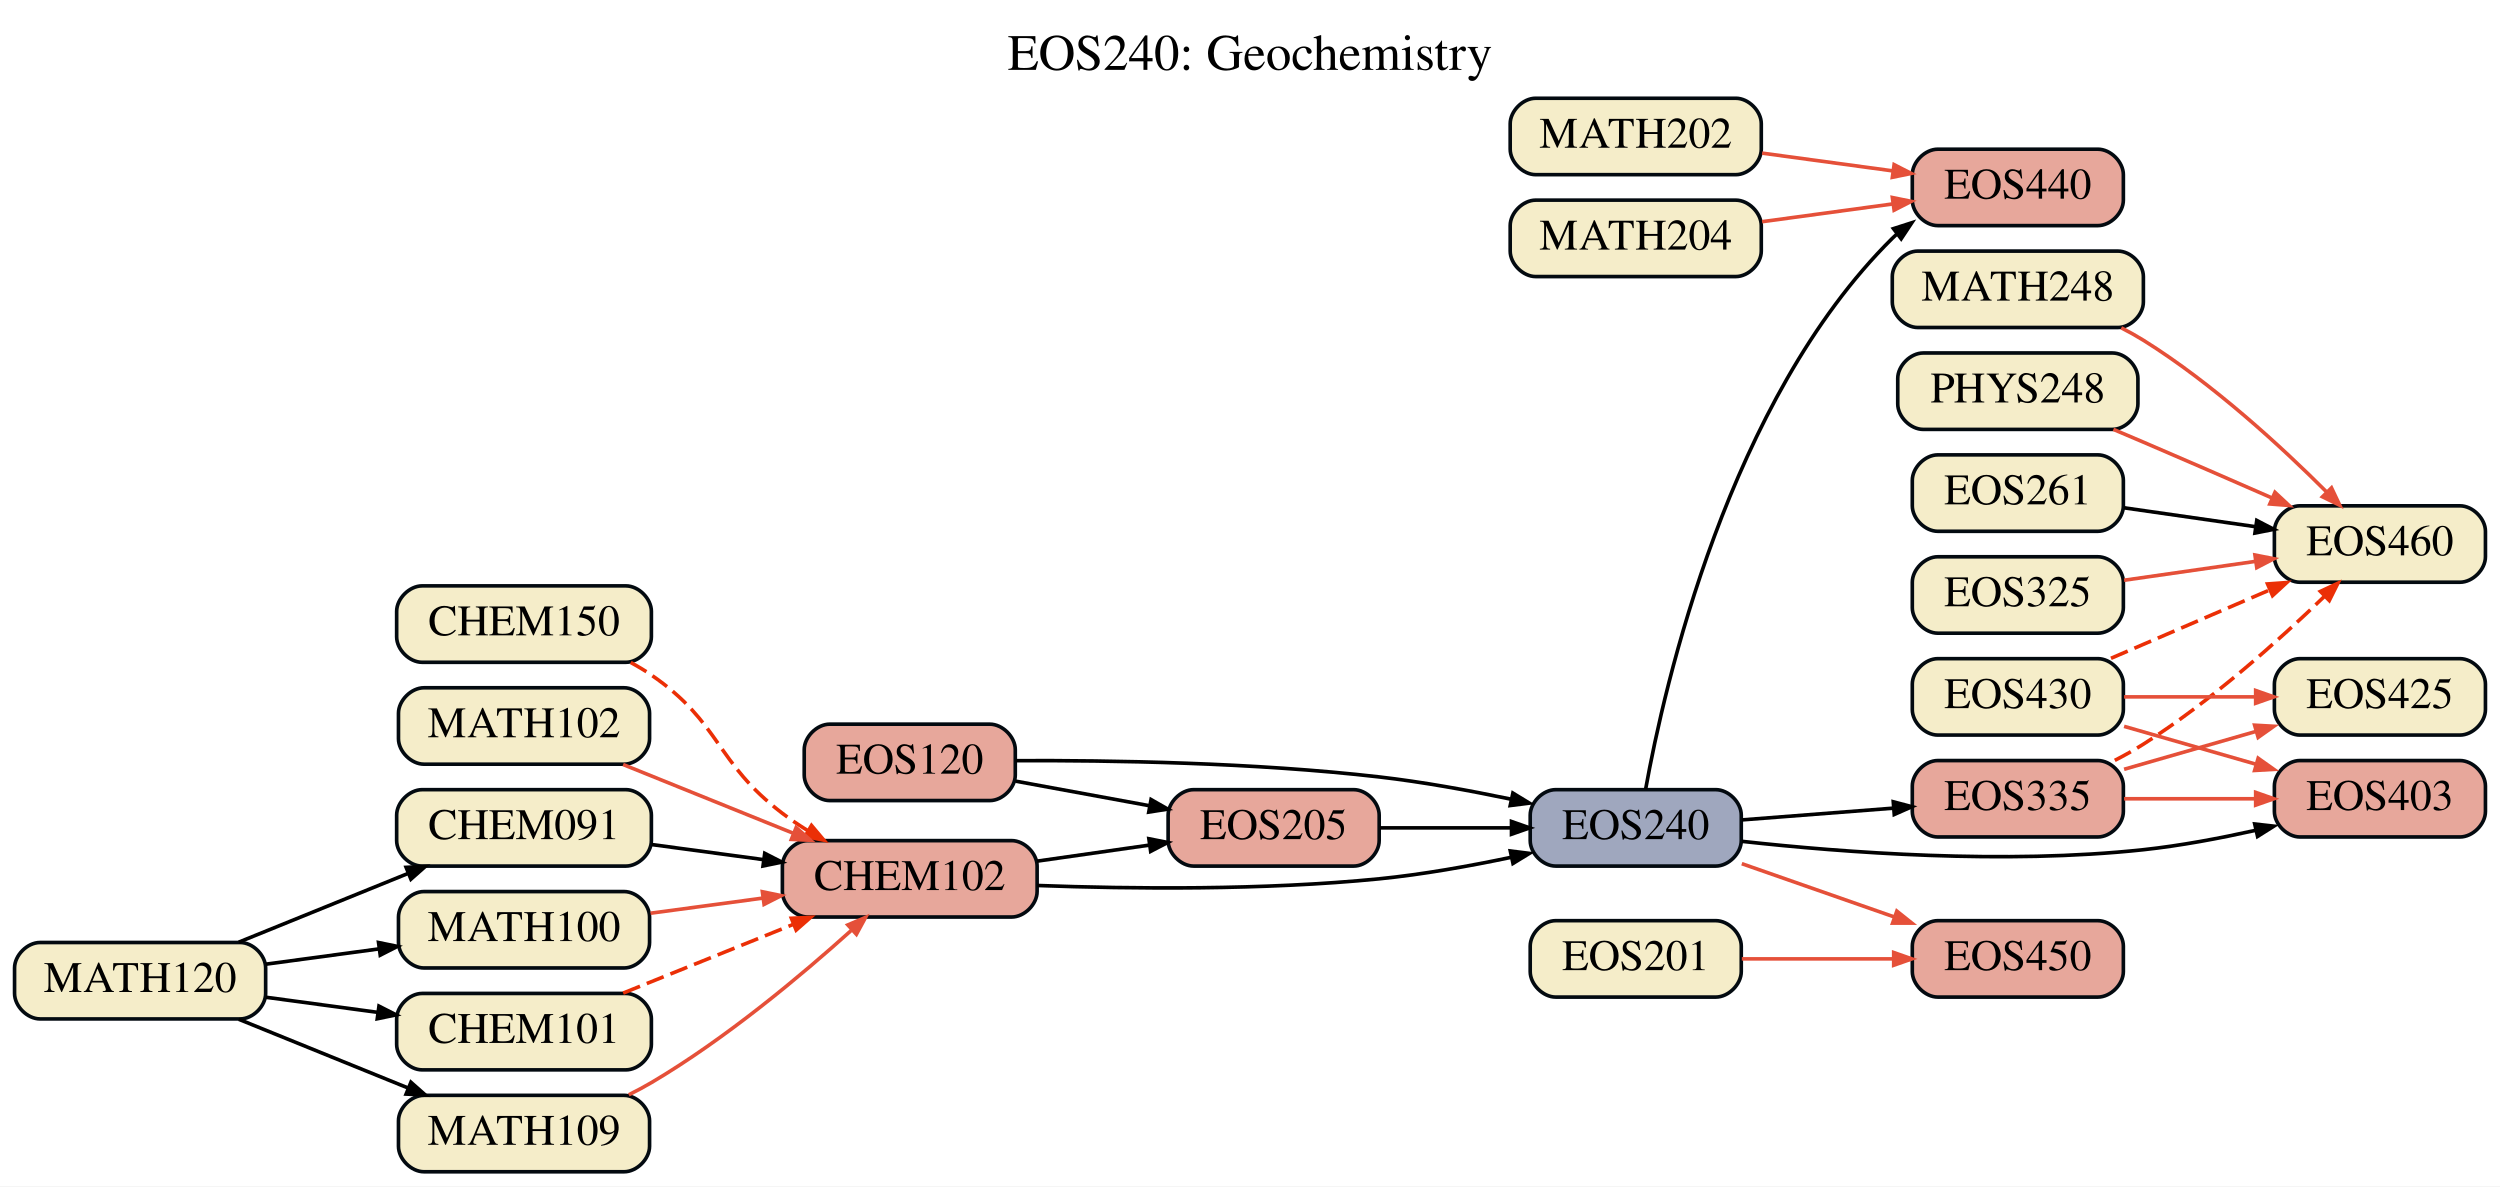
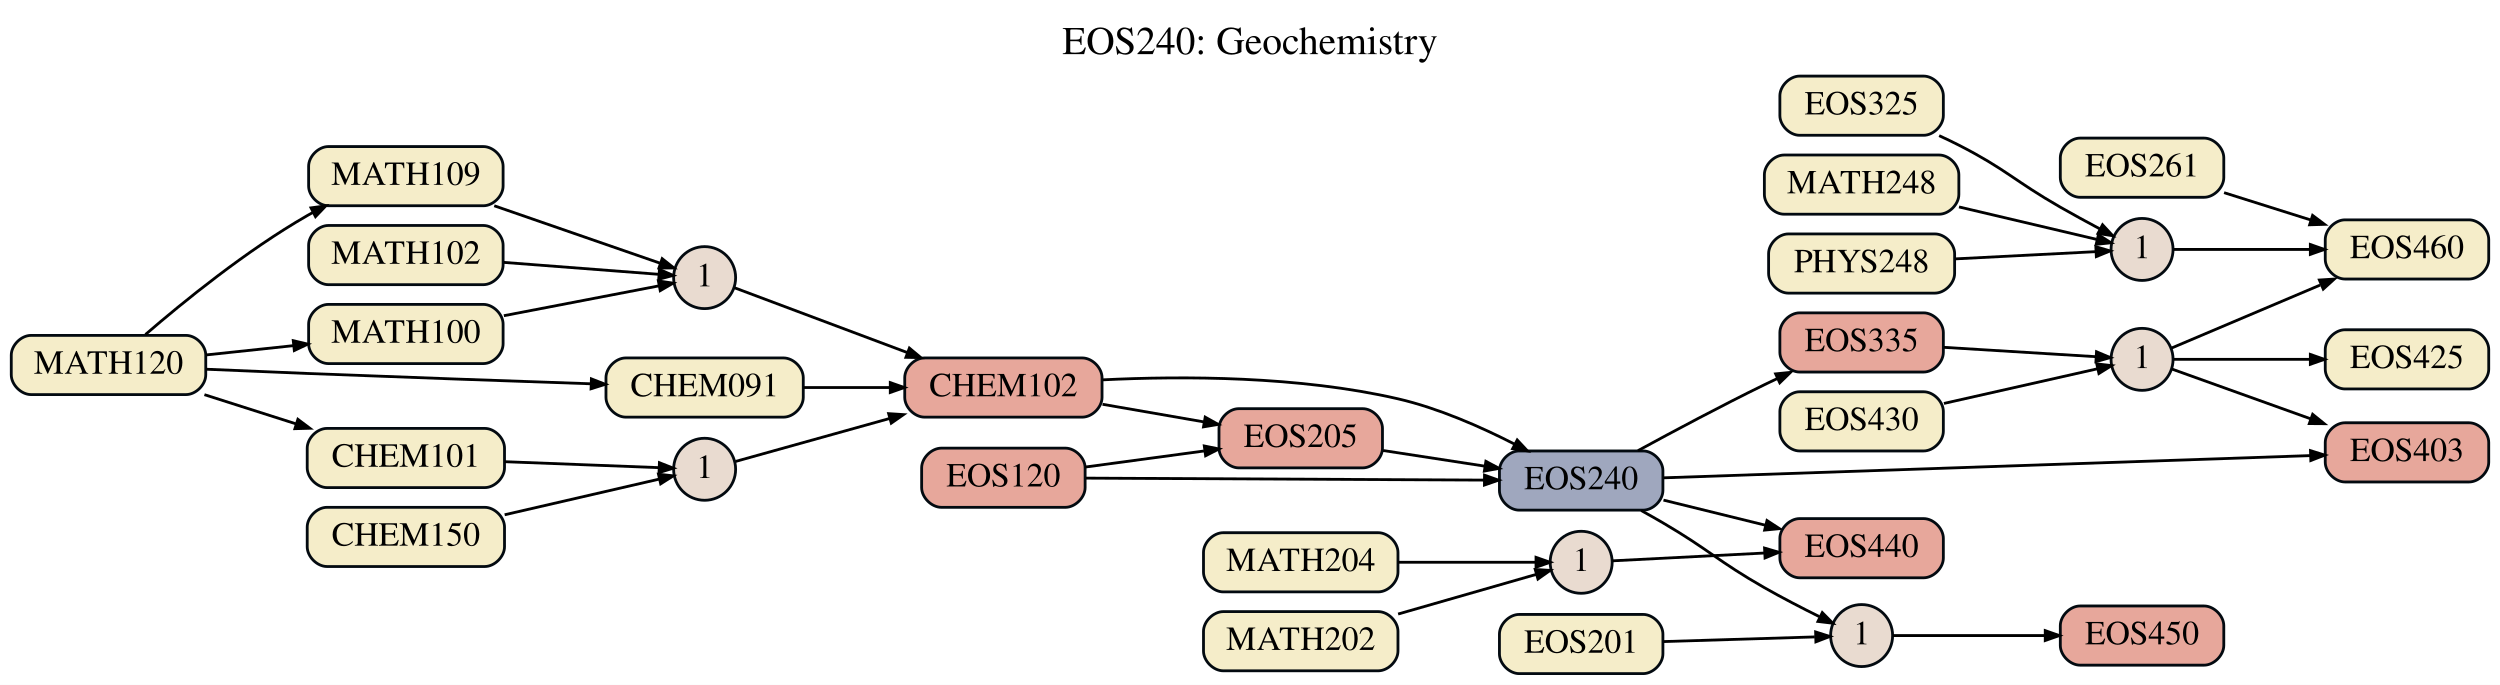
- <svg xmlns="http://www.w3.org/2000/svg" width="687pt" height="326pt" viewBox="0.00 0.00 687.00 326.00">
-   <g id="graph0" class="graph" transform="scale(1 1) rotate(0) translate(4 322)">
-     <polygon fill="white" stroke="transparent" points="-4,4 -4,-322 683,-322 683,4 -4,4" />
-     <text text-anchor="middle" x="339.5" y="-302.8" font-family="Times,serif" font-size="14.00">EOS240: Geochemistry</text>
+ <svg xmlns="http://www.w3.org/2000/svg" width="887pt" height="243pt" viewBox="0.00 0.00 887.00 243.00">
+   <g id="graph0" class="graph" transform="scale(1 1) rotate(0) translate(4 239)">
+     <polygon fill="white" stroke="transparent" points="-4,4 -4,-239 883,-239 883,4 -4,4" />
+     <text text-anchor="middle" x="439.5" y="-219.8" font-family="Times,serif" font-size="14.00">EOS240: Geochemistry</text>
    <g id="node1" class="node">
-       <path fill="#f5edc9" stroke="#030a10" d="M168,-161C168,-161 112,-161 112,-161 108.5,-161 105,-157.5 105,-154 105,-154 105,-147 105,-147 105,-143.5 108.5,-140 112,-140 112,-140 168,-140 168,-140 171.5,-140 175,-143.5 175,-147 175,-147 175,-154 175,-154 175,-157.5 171.5,-161 168,-161" />
-       <text text-anchor="middle" x="140" y="-147.4" font-family="Times,serif" font-size="12.00">CHEM150</text>
+       <path fill="#f5edc9" stroke="#030a10" d="M168,-59C168,-59 112,-59 112,-59 108.5,-59 105,-55.5 105,-52 105,-52 105,-45 105,-45 105,-41.5 108.5,-38 112,-38 112,-38 168,-38 168,-38 171.5,-38 175,-41.5 175,-45 175,-45 175,-52 175,-52 175,-55.5 171.5,-59 168,-59" />
+       <text text-anchor="middle" x="140" y="-45.4" font-family="Times,serif" font-size="12.00">CHEM150</text>
+     </g>
+     <g id="node29" class="node">
+       <ellipse fill="#e9dbd0" stroke="#030a10" cx="246" cy="-72.5" rx="11" ry="11" />
+       <text text-anchor="middle" x="246" y="-69.4" font-family="Times,serif" font-size="12.00">1</text>
+     </g>
+     <g id="edge24" class="edge">
+       <path fill="none" stroke="black" d="M175.05,-56.36C193.63,-60.64 215.68,-65.73 229.99,-69.04" />
+       <polygon fill="black" stroke="black" points="229.62,-70.75 234.89,-70.17 230.41,-67.34 229.62,-70.75" />
+     </g>
+     <g id="node2" class="node">
+       <path fill="#e7a79b" stroke="#030a10" d="M678.5,-55C678.5,-55 634.5,-55 634.5,-55 631,-55 627.5,-51.5 627.5,-48 627.5,-48 627.5,-41 627.5,-41 627.5,-37.5 631,-34 634.5,-34 634.5,-34 678.5,-34 678.5,-34 682,-34 685.5,-37.5 685.5,-41 685.5,-41 685.5,-48 685.5,-48 685.5,-51.5 682,-55 678.5,-55" />
+       <text text-anchor="middle" x="656.5" y="-41.4" font-family="Times,serif" font-size="12.00">EOS440</text>
+     </g>
+     <g id="node3" class="node">
+       <path fill="#f5edc9" stroke="#030a10" d="M872,-161C872,-161 828,-161 828,-161 824.5,-161 821,-157.5 821,-154 821,-154 821,-147 821,-147 821,-143.5 824.5,-140 828,-140 828,-140 872,-140 872,-140 875.5,-140 879,-143.5 879,-147 879,-147 879,-154 879,-154 879,-157.5 875.5,-161 872,-161" />
+       <text text-anchor="middle" x="850" y="-147.4" font-family="Times,serif" font-size="12.00">EOS460</text>
+     </g>
+     <g id="node4" class="node">
+       <path fill="#e7a79b" stroke="#030a10" d="M374,-80C374,-80 330,-80 330,-80 326.5,-80 323,-76.5 323,-73 323,-73 323,-66 323,-66 323,-62.5 326.5,-59 330,-59 330,-59 374,-59 374,-59 377.5,-59 381,-62.5 381,-66 381,-66 381,-73 381,-73 381,-76.5 377.5,-80 374,-80" />
+       <text text-anchor="middle" x="352" y="-66.4" font-family="Times,serif" font-size="12.00">EOS120</text>
+     </g>
+     <g id="node5" class="node">
+       <path fill="#e7a79b" stroke="#030a10" d="M479.5,-94C479.5,-94 435.5,-94 435.5,-94 432,-94 428.5,-90.5 428.5,-87 428.5,-87 428.5,-80 428.5,-80 428.5,-76.5 432,-73 435.5,-73 435.5,-73 479.5,-73 479.5,-73 483,-73 486.5,-76.5 486.5,-80 486.5,-80 486.5,-87 486.5,-87 486.5,-90.5 483,-94 479.5,-94" />
+       <text text-anchor="middle" x="457.5" y="-80.4" font-family="Times,serif" font-size="12.00">EOS205</text>
+     </g>
+     <g id="edge13" class="edge">
+       <path fill="none" stroke="black" d="M381.01,-73.29C394.01,-75.05 409.56,-77.15 423.17,-78.99" />
+       <polygon fill="black" stroke="black" points="423.28,-80.77 428.47,-79.71 423.75,-77.3 423.28,-80.77" />
+     </g>
+     <g id="node16" class="node">
+       <path fill="#9fa7be" stroke="#030a10" d="M579,-79C579,-79 535,-79 535,-79 531.5,-79 528,-75.5 528,-72 528,-72 528,-65 528,-65 528,-61.5 531.5,-58 535,-58 535,-58 579,-58 579,-58 582.5,-58 586,-61.5 586,-65 586,-65 586,-72 586,-72 586,-75.5 582.5,-79 579,-79" />
+       <text text-anchor="middle" x="557" y="-65.4" font-family="Times,serif" font-size="12.00">EOS240</text>
+     </g>
+     <g id="edge34" class="edge">
+       <path fill="none" stroke="black" d="M381.23,-69.36C418.24,-69.18 483.09,-68.86 522.53,-68.66" />
+       <polygon fill="black" stroke="black" points="522.7,-70.41 527.69,-68.64 522.68,-66.91 522.7,-70.41" />
+     </g>
+     <g id="edge35" class="edge">
+       <path fill="none" stroke="black" d="M486.7,-79.16C498.02,-77.42 511.15,-75.4 522.91,-73.59" />
+       <polygon fill="black" stroke="black" points="523.19,-75.32 527.86,-72.83 522.65,-71.86 523.19,-75.32" />
+     </g>
+     <g id="node6" class="node">
+       <path fill="#e7a79b" stroke="#030a10" d="M678.5,-128C678.5,-128 634.5,-128 634.5,-128 631,-128 627.5,-124.5 627.5,-121 627.5,-121 627.5,-114 627.5,-114 627.5,-110.5 631,-107 634.5,-107 634.5,-107 678.5,-107 678.5,-107 682,-107 685.5,-110.5 685.5,-114 685.5,-114 685.5,-121 685.5,-121 685.5,-124.5 682,-128 678.5,-128" />
+       <text text-anchor="middle" x="656.5" y="-114.4" font-family="Times,serif" font-size="12.00">EOS335</text>
+     </g>
+     <g id="node25" class="node">
+       <ellipse fill="#e9dbd0" stroke="#030a10" cx="756" cy="-111.5" rx="11" ry="11" />
+       <text text-anchor="middle" x="756" y="-108.4" font-family="Times,serif" font-size="12.00">1</text>
+     </g>
+     <g id="edge11" class="edge">
+       <path fill="none" stroke="black" d="M685.7,-115.76C703.18,-114.69 724.97,-113.35 739.4,-112.46" />
+       <polygon fill="black" stroke="black" points="739.84,-114.19 744.73,-112.13 739.63,-110.69 739.84,-114.19" />
+     </g>
+     <g id="node7" class="node">
+       <path fill="#f5edc9" stroke="#030a10" d="M167.5,-159C167.5,-159 112.5,-159 112.5,-159 109,-159 105.5,-155.5 105.5,-152 105.5,-152 105.5,-145 105.5,-145 105.5,-141.5 109,-138 112.5,-138 112.5,-138 167.5,-138 167.5,-138 171,-138 174.5,-141.5 174.5,-145 174.5,-145 174.5,-152 174.5,-152 174.5,-155.5 171,-159 167.5,-159" />
+       <text text-anchor="middle" x="140" y="-145.4" font-family="Times,serif" font-size="12.00">MATH102</text>
+     </g>
+     <g id="node28" class="node">
+       <ellipse fill="#e9dbd0" stroke="#030a10" cx="246" cy="-140.5" rx="11" ry="11" />
+       <text text-anchor="middle" x="246" y="-137.4" font-family="Times,serif" font-size="12.00">1</text>
+     </g>
+     <g id="edge19" class="edge">
+       <path fill="none" stroke="black" d="M174.77,-145.9C193.2,-144.48 215.13,-142.8 229.52,-141.69" />
+       <polygon fill="black" stroke="black" points="229.98,-143.41 234.83,-141.28 229.71,-139.92 229.98,-143.41" />
+     </g>
+     <g id="node8" class="node">
+       <path fill="#f5edc9" stroke="#030a10" d="M168,-87C168,-87 112,-87 112,-87 108.5,-87 105,-83.5 105,-80 105,-80 105,-73 105,-73 105,-69.5 108.5,-66 112,-66 112,-66 168,-66 168,-66 171.5,-66 175,-69.5 175,-73 175,-73 175,-80 175,-80 175,-83.5 171.5,-87 168,-87" />
+       <text text-anchor="middle" x="140" y="-73.4" font-family="Times,serif" font-size="12.00">CHEM101</text>
+     </g>
+     <g id="edge23" class="edge">
+       <path fill="none" stroke="black" d="M175.05,-75.19C193.46,-74.48 215.29,-73.64 229.61,-73.09" />
+       <polygon fill="black" stroke="black" points="229.96,-74.83 234.89,-72.89 229.82,-71.33 229.96,-74.83" />
    </g>
    <g id="node9" class="node">
-       <path fill="#e7a79b" stroke="#030a10" d="M274,-91C274,-91 218,-91 218,-91 214.5,-91 211,-87.5 211,-84 211,-84 211,-77 211,-77 211,-73.5 214.5,-70 218,-70 218,-70 274,-70 274,-70 277.5,-70 281,-73.5 281,-77 281,-77 281,-84 281,-84 281,-87.5 277.5,-91 274,-91" />
-       <text text-anchor="middle" x="246" y="-77.4" font-family="Times,serif" font-size="12.00">CHEM102</text>
-     </g>
-     <g id="edge19" class="edge">
-       <path fill="none" stroke="#eb2f06" stroke-dasharray="5,2" d="M169.32,-139.95C171.3,-138.88 173.21,-137.73 175,-136.5 194.18,-123.33 192.47,-112.57 211,-98.5 213.19,-96.83 215.56,-95.24 218,-93.73" />
-       <polygon fill="#eb2f06" stroke="#eb2f06" points="219,-95.17 222.41,-91.12 217.22,-92.16 219,-95.17" />
-     </g>
-     <g id="node2" class="node">
-       <path fill="#e7a79b" stroke="#030a10" d="M572.5,-281C572.5,-281 528.5,-281 528.5,-281 525,-281 521.5,-277.5 521.5,-274 521.5,-274 521.5,-267 521.5,-267 521.5,-263.5 525,-260 528.5,-260 528.5,-260 572.5,-260 572.5,-260 576,-260 579.5,-263.5 579.5,-267 579.5,-267 579.5,-274 579.5,-274 579.5,-277.5 576,-281 572.5,-281" />
-       <text text-anchor="middle" x="550.5" y="-267.4" font-family="Times,serif" font-size="12.00">EOS440</text>
-     </g>
-     <g id="node3" class="node">
-       <path fill="#f5edc9" stroke="#030a10" d="M672,-183C672,-183 628,-183 628,-183 624.5,-183 621,-179.5 621,-176 621,-176 621,-169 621,-169 621,-165.5 624.5,-162 628,-162 628,-162 672,-162 672,-162 675.5,-162 679,-165.5 679,-169 679,-169 679,-176 679,-176 679,-179.5 675.5,-183 672,-183" />
-       <text text-anchor="middle" x="650" y="-169.4" font-family="Times,serif" font-size="12.00">EOS460</text>
-     </g>
-     <g id="node4" class="node">
-       <path fill="#e7a79b" stroke="#030a10" d="M268,-123C268,-123 224,-123 224,-123 220.5,-123 217,-119.5 217,-116 217,-116 217,-109 217,-109 217,-105.5 220.5,-102 224,-102 224,-102 268,-102 268,-102 271.5,-102 275,-105.5 275,-109 275,-109 275,-116 275,-116 275,-119.5 271.5,-123 268,-123" />
-       <text text-anchor="middle" x="246" y="-109.4" font-family="Times,serif" font-size="12.00">EOS120</text>
-     </g>
-     <g id="node5" class="node">
-       <path fill="#e7a79b" stroke="#030a10" d="M368,-105C368,-105 324,-105 324,-105 320.5,-105 317,-101.5 317,-98 317,-98 317,-91 317,-91 317,-87.5 320.5,-84 324,-84 324,-84 368,-84 368,-84 371.5,-84 375,-87.5 375,-91 375,-91 375,-98 375,-98 375,-101.5 371.5,-105 368,-105" />
-       <text text-anchor="middle" x="346" y="-91.4" font-family="Times,serif" font-size="12.00">EOS205</text>
+       <path fill="#e7a79b" stroke="#030a10" d="M380,-112C380,-112 324,-112 324,-112 320.5,-112 317,-108.5 317,-105 317,-105 317,-98 317,-98 317,-94.5 320.5,-91 324,-91 324,-91 380,-91 380,-91 383.5,-91 387,-94.5 387,-98 387,-98 387,-105 387,-105 387,-108.5 383.5,-112 380,-112" />
+       <text text-anchor="middle" x="352" y="-98.4" font-family="Times,serif" font-size="12.00">CHEM102</text>
+     </g>
+     <g id="edge14" class="edge">
+       <path fill="none" stroke="black" d="M387.18,-95.56C398.72,-93.55 411.58,-91.31 423.06,-89.32" />
+       <polygon fill="black" stroke="black" points="423.6,-91 428.23,-88.42 423,-87.55 423.6,-91" />
+     </g>
+     <g id="edge36" class="edge">
+       <path fill="none" stroke="black" d="M387.18,-104.23C415.61,-105.63 456.95,-105.6 492,-97.5 506.37,-94.18 521.45,-87.52 533.36,-81.42" />
+       <polygon fill="black" stroke="black" points="534.31,-82.9 537.92,-79.03 532.68,-79.8 534.31,-82.9" />
+     </g>
+     <g id="node10" class="node">
+       <path fill="#e7a79b" stroke="#030a10" d="M778,-24C778,-24 734,-24 734,-24 730.5,-24 727,-20.5 727,-17 727,-17 727,-10 727,-10 727,-6.5 730.5,-3 734,-3 734,-3 778,-3 778,-3 781.5,-3 785,-6.5 785,-10 785,-10 785,-17 785,-17 785,-20.5 781.5,-24 778,-24" />
+       <text text-anchor="middle" x="756" y="-10.4" font-family="Times,serif" font-size="12.00">EOS450</text>
+     </g>
+     <g id="node11" class="node">
+       <path fill="#f5edc9" stroke="#030a10" d="M167.5,-187C167.5,-187 112.5,-187 112.5,-187 109,-187 105.5,-183.5 105.5,-180 105.5,-180 105.5,-173 105.5,-173 105.5,-169.5 109,-166 112.5,-166 112.5,-166 167.5,-166 167.5,-166 171,-166 174.5,-169.5 174.5,-173 174.5,-173 174.5,-180 174.5,-180 174.5,-183.5 171,-187 167.5,-187" />
+       <text text-anchor="middle" x="140" y="-173.4" font-family="Times,serif" font-size="12.00">MATH109</text>
+     </g>
+     <g id="edge20" class="edge">
+       <path fill="none" stroke="black" d="M171.36,-165.99C190.75,-159.28 215.03,-150.87 230.28,-145.59" />
+       <polygon fill="black" stroke="black" points="230.94,-147.22 235.09,-143.93 229.79,-143.91 230.94,-147.22" />
+     </g>
+     <g id="node12" class="node">
+       <path fill="#e7a79b" stroke="#030a10" d="M872,-89C872,-89 828,-89 828,-89 824.5,-89 821,-85.5 821,-82 821,-82 821,-75 821,-75 821,-71.5 824.5,-68 828,-68 828,-68 872,-68 872,-68 875.5,-68 879,-71.5 879,-75 879,-75 879,-82 879,-82 879,-85.5 875.5,-89 872,-89" />
+       <text text-anchor="middle" x="850" y="-75.4" font-family="Times,serif" font-size="12.00">EOS403</text>
+     </g>
+     <g id="node13" class="node">
+       <path fill="#f5edc9" stroke="#030a10" d="M872,-122C872,-122 828,-122 828,-122 824.5,-122 821,-118.5 821,-115 821,-115 821,-108 821,-108 821,-104.5 824.5,-101 828,-101 828,-101 872,-101 872,-101 875.5,-101 879,-104.5 879,-108 879,-108 879,-115 879,-115 879,-118.5 875.5,-122 872,-122" />
+       <text text-anchor="middle" x="850" y="-108.4" font-family="Times,serif" font-size="12.00">EOS425</text>
+     </g>
+     <g id="node14" class="node">
+       <path fill="#f5edc9" stroke="#030a10" d="M274,-112C274,-112 218,-112 218,-112 214.5,-112 211,-108.5 211,-105 211,-105 211,-98 211,-98 211,-94.5 214.5,-91 218,-91 218,-91 274,-91 274,-91 277.5,-91 281,-94.5 281,-98 281,-98 281,-105 281,-105 281,-108.5 277.5,-112 274,-112" />
+       <text text-anchor="middle" x="246" y="-98.4" font-family="Times,serif" font-size="12.00">CHEM091</text>
+     </g>
+     <g id="edge21" class="edge">
+       <path fill="none" stroke="black" d="M281.05,-101.5C290.84,-101.5 301.59,-101.5 311.67,-101.5" />
+       <polygon fill="black" stroke="black" points="311.87,-103.25 316.87,-101.5 311.87,-99.75 311.87,-103.25" />
+     </g>
+     <g id="node15" class="node">
+       <path fill="#f5edc9" stroke="#030a10" d="M167.5,-131C167.5,-131 112.5,-131 112.5,-131 109,-131 105.5,-127.5 105.5,-124 105.5,-124 105.5,-117 105.5,-117 105.5,-113.5 109,-110 112.5,-110 112.5,-110 167.5,-110 167.5,-110 171,-110 174.5,-113.5 174.5,-117 174.5,-117 174.5,-124 174.5,-124 174.5,-127.5 171,-131 167.5,-131" />
+       <text text-anchor="middle" x="140" y="-117.4" font-family="Times,serif" font-size="12.00">MATH100</text>
+     </g>
+     <g id="edge18" class="edge">
+       <path fill="none" stroke="black" d="M174.77,-126.99C193.36,-130.57 215.52,-134.83 229.9,-137.6" />
+       <polygon fill="black" stroke="black" points="229.59,-139.32 234.83,-138.54 230.25,-135.88 229.59,-139.32" />
+     </g>
+     <g id="edge1" class="edge">
+       <path fill="none" stroke="black" d="M586.2,-61.56C597.52,-58.77 610.65,-55.54 622.41,-52.64" />
+       <polygon fill="black" stroke="black" points="622.93,-54.32 627.36,-51.43 622.09,-50.92 622.93,-54.32" />
+     </g>
+     <g id="edge15" class="edge">
+       <path fill="none" stroke="black" d="M577.15,-79.11C589.78,-85.99 606.74,-95.04 622,-102.5 623.49,-103.23 625.02,-103.96 626.57,-104.69" />
+       <polygon fill="black" stroke="black" points="625.99,-106.35 631.26,-106.88 627.46,-103.18 625.99,-106.35" />
+     </g>
+     <g id="edge29" class="edge">
+       <path fill="none" stroke="black" d="M586.17,-69.47C640.17,-71.32 758.01,-75.37 815.76,-77.36" />
+       <polygon fill="black" stroke="black" points="815.76,-79.11 820.82,-77.53 815.88,-75.61 815.76,-79.11" />
+     </g>
+     <g id="node30" class="node">
+       <ellipse fill="#e9dbd0" stroke="#030a10" cx="656.5" cy="-13.5" rx="11" ry="11" />
+       <text text-anchor="middle" x="656.5" y="-10.4" font-family="Times,serif" font-size="12.00">1</text>
+     </g>
+     <g id="edge27" class="edge">
+       <path fill="none" stroke="black" d="M578.29,-57.87C580.9,-56.43 583.53,-54.95 586,-53.5 602.38,-43.9 605.51,-39.92 622,-30.5 628.28,-26.91 635.41,-23.24 641.47,-20.23" />
+       <polygon fill="black" stroke="black" points="642.55,-21.65 646.27,-17.88 641.01,-18.51 642.55,-21.65" />
+     </g>
+     <g id="node17" class="node">
+       <ellipse fill="#e9dbd0" stroke="#030a10" cx="557" cy="-39.5" rx="11" ry="11" />
+       <text text-anchor="middle" x="557" y="-36.4" font-family="Times,serif" font-size="12.00">1</text>
+     </g>
+     <g id="edge2" class="edge">
+       <path fill="none" stroke="black" d="M568.07,-40.02C580.7,-40.66 603,-41.81 621.91,-42.78" />
+       <polygon fill="black" stroke="black" points="622.06,-44.54 627.15,-43.05 622.24,-41.04 622.06,-44.54" />
+     </g>
+     <g id="node18" class="node">
+       <path fill="#f5edc9" stroke="#030a10" d="M485,-22C485,-22 430,-22 430,-22 426.5,-22 423,-18.5 423,-15 423,-15 423,-8 423,-8 423,-4.5 426.5,-1 430,-1 430,-1 485,-1 485,-1 488.5,-1 492,-4.5 492,-8 492,-8 492,-15 492,-15 492,-18.5 488.5,-22 485,-22" />
+       <text text-anchor="middle" x="457.5" y="-8.4" font-family="Times,serif" font-size="12.00">MATH202</text>
+     </g>
+     <g id="edge3" class="edge">
+       <path fill="none" stroke="black" d="M492.05,-21.14C508.78,-25.94 528.16,-31.51 541.16,-35.24" />
+       <polygon fill="black" stroke="black" points="540.7,-36.93 545.98,-36.62 541.66,-33.56 540.7,-36.93" />
+     </g>
+     <g id="node19" class="node">
+       <path fill="#f5edc9" stroke="#030a10" d="M485,-50C485,-50 430,-50 430,-50 426.5,-50 423,-46.5 423,-43 423,-43 423,-36 423,-36 423,-32.5 426.5,-29 430,-29 430,-29 485,-29 485,-29 488.5,-29 492,-32.5 492,-36 492,-36 492,-43 492,-43 492,-46.5 488.5,-50 485,-50" />
+       <text text-anchor="middle" x="457.5" y="-36.4" font-family="Times,serif" font-size="12.00">MATH204</text>
+     </g>
+     <g id="edge4" class="edge">
+       <path fill="none" stroke="black" d="M492.05,-39.5C508.63,-39.5 527.82,-39.5 540.82,-39.5" />
+       <polygon fill="black" stroke="black" points="540.98,-41.25 545.98,-39.5 540.98,-37.75 540.98,-41.25" />
+     </g>
+     <g id="node20" class="node">
+       <ellipse fill="#e9dbd0" stroke="#030a10" cx="756" cy="-150.5" rx="11" ry="11" />
+       <text text-anchor="middle" x="756" y="-147.4" font-family="Times,serif" font-size="12.00">1</text>
+     </g>
+     <g id="edge5" class="edge">
+       <path fill="none" stroke="black" d="M767.2,-150.5C778.81,-150.5 798.4,-150.5 815.5,-150.5" />
+       <polygon fill="black" stroke="black" points="815.71,-152.25 820.71,-150.5 815.71,-148.75 815.71,-152.25" />
+     </g>
+     <g id="node21" class="node">
+       <path fill="#f5edc9" stroke="#030a10" d="M678.5,-212C678.5,-212 634.5,-212 634.5,-212 631,-212 627.5,-208.5 627.5,-205 627.5,-205 627.5,-198 627.5,-198 627.5,-194.5 631,-191 634.5,-191 634.5,-191 678.5,-191 678.5,-191 682,-191 685.5,-194.5 685.5,-198 685.5,-198 685.5,-205 685.5,-205 685.5,-208.5 682,-212 678.5,-212" />
+       <text text-anchor="middle" x="656.5" y="-198.4" font-family="Times,serif" font-size="12.00">EOS325</text>
+     </g>
+     <g id="edge6" class="edge">
+       <path fill="none" stroke="black" d="M684.01,-190.87C686.39,-189.78 688.75,-188.65 691,-187.5 707.7,-178.97 710.73,-174.82 727,-165.5 731.5,-162.92 736.47,-160.22 740.96,-157.82" />
+       <polygon fill="black" stroke="black" points="741.99,-159.25 745.59,-155.37 740.36,-156.16 741.99,-159.25" />
+     </g>
+     <g id="node22" class="node">
+       <path fill="#f5edc9" stroke="#030a10" d="M684,-184C684,-184 629,-184 629,-184 625.5,-184 622,-180.5 622,-177 622,-177 622,-170 622,-170 622,-166.5 625.5,-163 629,-163 629,-163 684,-163 684,-163 687.5,-163 691,-166.5 691,-170 691,-170 691,-177 691,-177 691,-180.5 687.5,-184 684,-184" />
+       <text text-anchor="middle" x="656.5" y="-170.4" font-family="Times,serif" font-size="12.00">MATH248</text>
+     </g>
+     <g id="edge7" class="edge">
+       <path fill="none" stroke="black" d="M691.05,-165.58C707.63,-161.67 726.82,-157.15 739.82,-154.08" />
+       <polygon fill="black" stroke="black" points="740.52,-155.71 744.98,-152.86 739.72,-152.31 740.52,-155.71" />
+     </g>
+     <g id="node23" class="node">
+       <path fill="#f5edc9" stroke="#030a10" d="M682.5,-156C682.5,-156 630.5,-156 630.5,-156 627,-156 623.5,-152.5 623.5,-149 623.5,-149 623.5,-142 623.5,-142 623.5,-138.5 627,-135 630.5,-135 630.5,-135 682.5,-135 682.5,-135 686,-135 689.5,-138.5 689.5,-142 689.5,-142 689.5,-149 689.5,-149 689.5,-152.5 686,-156 682.5,-156" />
+       <text text-anchor="middle" x="656.5" y="-142.4" font-family="Times,serif" font-size="12.00">PHYS248</text>
+     </g>
+     <g id="edge8" class="edge">
+       <path fill="none" stroke="black" d="M689.7,-147.15C706.39,-148.01 726.03,-149.01 739.38,-149.7" />
+       <polygon fill="black" stroke="black" points="739.6,-151.46 744.68,-149.97 739.78,-147.97 739.6,-151.46" />
+     </g>
+     <g id="node24" class="node">
+       <path fill="#f5edc9" stroke="#030a10" d="M778,-190C778,-190 734,-190 734,-190 730.5,-190 727,-186.5 727,-183 727,-183 727,-176 727,-176 727,-172.5 730.5,-169 734,-169 734,-169 778,-169 778,-169 781.5,-169 785,-172.5 785,-176 785,-176 785,-183 785,-183 785,-186.5 781.5,-190 778,-190" />
+       <text text-anchor="middle" x="756" y="-176.4" font-family="Times,serif" font-size="12.00">EOS261</text>
+     </g>
+     <g id="edge9" class="edge">
+       <path fill="none" stroke="black" d="M785.1,-170.64C794.82,-167.58 805.8,-164.12 815.88,-160.94" />
+       <polygon fill="black" stroke="black" points="816.51,-162.58 820.75,-159.4 815.46,-159.24 816.51,-162.58" />
    </g>
    <g id="edge10" class="edge">
-       <path fill="none" stroke="black" d="M275.08,-107.34C286.56,-105.23 299.93,-102.78 311.89,-100.58" />
-       <polygon fill="black" stroke="black" points="312.31,-102.28 316.91,-99.66 311.68,-98.84 312.31,-102.28" />
-     </g>
-     <g id="node16" class="node">
-       <path fill="#9fa7be" stroke="#030a10" d="M467.5,-105C467.5,-105 423.5,-105 423.5,-105 420,-105 416.5,-101.5 416.5,-98 416.5,-98 416.5,-91 416.5,-91 416.5,-87.5 420,-84 423.5,-84 423.5,-84 467.5,-84 467.5,-84 471,-84 474.5,-87.5 474.5,-91 474.5,-91 474.5,-98 474.5,-98 474.5,-101.5 471,-105 467.5,-105" />
-       <text text-anchor="middle" x="445.5" y="-91.4" font-family="Times,serif" font-size="12.00">EOS240</text>
+       <path fill="none" stroke="black" d="M766.5,-115.53C778.84,-120.76 800.95,-130.13 819.18,-137.86" />
+       <polygon fill="black" stroke="black" points="818.92,-139.65 824.21,-139.99 820.29,-136.43 818.92,-139.65" />
    </g>
    <g id="edge30" class="edge">
-       <path fill="none" stroke="black" d="M275.06,-112.97C301.06,-113.09 340.77,-112.45 375,-108.5 386.88,-107.13 399.74,-104.78 411.14,-102.4" />
-       <polygon fill="black" stroke="black" points="411.74,-104.06 416.27,-101.3 411.01,-100.64 411.74,-104.06" />
+       <path fill="none" stroke="black" d="M766.5,-108.09C778.08,-103.94 798.28,-96.69 815.79,-90.41" />
+       <polygon fill="black" stroke="black" points="816.53,-92 820.65,-88.67 815.35,-88.71 816.53,-92" />
    </g>
    <g id="edge31" class="edge">
-       <path fill="none" stroke="black" d="M375.2,-94.5C386.42,-94.5 399.41,-94.5 411.1,-94.5" />
-       <polygon fill="black" stroke="black" points="411.36,-96.25 416.36,-94.5 411.36,-92.75 411.36,-96.25" />
-     </g>
-     <g id="node6" class="node">
-       <path fill="#e7a79b" stroke="#030a10" d="M572.5,-113C572.5,-113 528.5,-113 528.5,-113 525,-113 521.5,-109.5 521.5,-106 521.5,-106 521.5,-99 521.5,-99 521.5,-95.5 525,-92 528.5,-92 528.5,-92 572.5,-92 572.5,-92 576,-92 579.5,-95.5 579.5,-99 579.5,-99 579.5,-106 579.5,-106 579.5,-109.5 576,-113 572.5,-113" />
-       <text text-anchor="middle" x="550.5" y="-99.4" font-family="Times,serif" font-size="12.00">EOS335</text>
-     </g>
-     <g id="edge8" class="edge">
-       <path fill="none" stroke="#eb2f06" stroke-dasharray="5,2" d="M577.15,-113.05C579.86,-114.44 582.52,-115.93 585,-117.5 603.61,-129.31 622.45,-146.23 634.82,-158.18" />
-       <polygon fill="#eb2f06" stroke="#eb2f06" points="633.64,-159.48 638.45,-161.72 636.09,-156.97 633.64,-159.48" />
-     </g>
-     <g id="node12" class="node">
-       <path fill="#e7a79b" stroke="#030a10" d="M672,-113C672,-113 628,-113 628,-113 624.5,-113 621,-109.5 621,-106 621,-106 621,-99 621,-99 621,-95.5 624.5,-92 628,-92 628,-92 672,-92 672,-92 675.5,-92 679,-95.5 679,-99 679,-99 679,-106 679,-106 679,-109.5 675.5,-113 672,-113" />
-       <text text-anchor="middle" x="650" y="-99.4" font-family="Times,serif" font-size="12.00">EOS403</text>
-     </g>
-     <g id="edge24" class="edge">
-       <path fill="none" stroke="#e55039" d="M579.7,-102.5C590.92,-102.5 603.91,-102.5 615.6,-102.5" />
-       <polygon fill="#e55039" stroke="#e55039" points="615.86,-104.25 620.86,-102.5 615.86,-100.75 615.86,-104.25" />
-     </g>
-     <g id="node13" class="node">
-       <path fill="#f5edc9" stroke="#030a10" d="M672,-141C672,-141 628,-141 628,-141 624.5,-141 621,-137.5 621,-134 621,-134 621,-127 621,-127 621,-123.5 624.5,-120 628,-120 628,-120 672,-120 672,-120 675.5,-120 679,-123.5 679,-127 679,-127 679,-134 679,-134 679,-137.5 675.5,-141 672,-141" />
-       <text text-anchor="middle" x="650" y="-127.4" font-family="Times,serif" font-size="12.00">EOS425</text>
+       <path fill="none" stroke="black" d="M767.2,-111.5C778.81,-111.5 798.4,-111.5 815.5,-111.5" />
+       <polygon fill="black" stroke="black" points="815.71,-113.25 820.71,-111.5 815.71,-109.75 815.71,-113.25" />
+     </g>
+     <g id="node26" class="node">
+       <path fill="#f5edc9" stroke="#030a10" d="M678.5,-100C678.5,-100 634.5,-100 634.5,-100 631,-100 627.5,-96.5 627.5,-93 627.5,-93 627.5,-86 627.5,-86 627.5,-82.5 631,-79 634.5,-79 634.5,-79 678.5,-79 678.5,-79 682,-79 685.5,-82.5 685.5,-86 685.5,-86 685.5,-93 685.5,-93 685.5,-96.5 682,-100 678.5,-100" />
+       <text text-anchor="middle" x="656.5" y="-86.4" font-family="Times,serif" font-size="12.00">EOS430</text>
+     </g>
+     <g id="edge12" class="edge">
+       <path fill="none" stroke="black" d="M685.7,-95.86C703.53,-99.89 725.85,-104.92 740.27,-108.18" />
+       <polygon fill="black" stroke="black" points="739.93,-109.89 745.2,-109.29 740.7,-106.48 739.93,-109.89" />
+     </g>
+     <g id="node27" class="node">
+       <path fill="#f5edc9" stroke="#030a10" d="M62,-120C62,-120 7,-120 7,-120 3.5,-120 0,-116.5 0,-113 0,-113 0,-106 0,-106 0,-102.5 3.5,-99 7,-99 7,-99 62,-99 62,-99 65.5,-99 69,-102.5 69,-106 69,-106 69,-113 69,-113 69,-116.5 65.5,-120 62,-120" />
+       <text text-anchor="middle" x="34.5" y="-106.4" font-family="Times,serif" font-size="12.00">MATH120</text>
+     </g>
+     <g id="edge16" class="edge">
+       <path fill="none" stroke="black" d="M68.53,-98.97C78.9,-95.66 90.42,-91.99 101.09,-88.59" />
+       <polygon fill="black" stroke="black" points="101.69,-90.23 105.93,-87.05 100.63,-86.9 101.69,-90.23" />
+     </g>
+     <g id="edge28" class="edge">
+       <path fill="none" stroke="black" d="M47.61,-120.32C60.96,-131.84 83.42,-150.11 105,-162.5 105.66,-162.88 106.33,-163.25 107.01,-163.62" />
+       <polygon fill="black" stroke="black" points="106.35,-165.25 111.6,-165.96 107.94,-162.13 106.35,-165.25" />
+     </g>
+     <g id="edge32" class="edge">
+       <path fill="none" stroke="black" d="M69.08,-108C80.48,-107.5 93.29,-106.96 105,-106.5 138.97,-105.16 177.59,-103.79 205.65,-102.83" />
+       <polygon fill="black" stroke="black" points="205.83,-104.57 210.76,-102.65 205.71,-101.07 205.83,-104.57" />
+     </g>
+     <g id="edge33" class="edge">
+       <path fill="none" stroke="black" d="M69.1,-113.07C78.96,-114.12 89.81,-115.27 99.97,-116.35" />
+       <polygon fill="black" stroke="black" points="100.05,-118.12 105.21,-116.91 100.42,-114.64 100.05,-118.12" />
+     </g>
+     <g id="edge17" class="edge">
+       <path fill="none" stroke="black" d="M256.6,-136.9C270.44,-131.71 296.67,-121.87 317.98,-113.88" />
+       <polygon fill="black" stroke="black" points="318.65,-115.5 322.72,-112.11 317.42,-112.22 318.65,-115.5" />
+     </g>
+     <g id="edge22" class="edge">
+       <path fill="none" stroke="black" d="M256.97,-75.28C269.53,-78.78 291.87,-85.01 311.61,-90.52" />
+       <polygon fill="black" stroke="black" points="311.29,-92.24 316.57,-91.9 312.23,-88.87 311.29,-92.24" />
+     </g>
+     <g id="edge25" class="edge">
+       <path fill="none" stroke="black" d="M667.57,-13.5C680.2,-13.5 702.5,-13.5 721.41,-13.5" />
+       <polygon fill="black" stroke="black" points="721.65,-15.25 726.65,-13.5 721.65,-11.75 721.65,-15.25" />
+     </g>
+     <g id="node31" class="node">
+       <path fill="#f5edc9" stroke="#030a10" d="M579,-21C579,-21 535,-21 535,-21 531.5,-21 528,-17.5 528,-14 528,-14 528,-7 528,-7 528,-3.5 531.5,0 535,0 535,0 579,0 579,0 582.5,0 586,-3.5 586,-7 586,-7 586,-14 586,-14 586,-17.5 582.5,-21 579,-21" />
+       <text text-anchor="middle" x="557" y="-7.4" font-family="Times,serif" font-size="12.00">EOS201</text>
    </g>
    <g id="edge26" class="edge">
-       <path fill="none" stroke="#e55039" d="M579.7,-110.6C591.02,-113.85 604.15,-117.62 615.91,-121" />
-       <polygon fill="#e55039" stroke="#e55039" points="615.57,-122.72 620.86,-122.42 616.54,-119.36 615.57,-122.72" />
-     </g>
-     <g id="node7" class="node">
-       <path fill="#f5edc9" stroke="#030a10" d="M167.5,-133C167.5,-133 112.5,-133 112.5,-133 109,-133 105.5,-129.5 105.5,-126 105.5,-126 105.5,-119 105.5,-119 105.5,-115.5 109,-112 112.5,-112 112.5,-112 167.5,-112 167.5,-112 171,-112 174.5,-115.5 174.5,-119 174.5,-119 174.5,-126 174.5,-126 174.5,-129.5 171,-133 167.5,-133" />
-       <text text-anchor="middle" x="140" y="-119.4" font-family="Times,serif" font-size="12.00">MATH102</text>
-     </g>
-     <g id="edge15" class="edge">
-       <path fill="none" stroke="#e55039" d="M167.24,-111.9C181.41,-106.18 198.98,-99.08 213.84,-93.08" />
-       <polygon fill="#e55039" stroke="#e55039" points="214.78,-94.59 218.76,-91.09 213.47,-91.34 214.78,-94.59" />
-     </g>
-     <g id="node8" class="node">
-       <path fill="#f5edc9" stroke="#030a10" d="M168,-49C168,-49 112,-49 112,-49 108.5,-49 105,-45.5 105,-42 105,-42 105,-35 105,-35 105,-31.5 108.5,-28 112,-28 112,-28 168,-28 168,-28 171.5,-28 175,-31.5 175,-35 175,-35 175,-42 175,-42 175,-45.5 171.5,-49 168,-49" />
-       <text text-anchor="middle" x="140" y="-35.4" font-family="Times,serif" font-size="12.00">CHEM101</text>
-     </g>
-     <g id="edge18" class="edge">
-       <path fill="none" stroke="#eb2f06" stroke-dasharray="5,2" d="M167.24,-49.1C181.41,-54.82 198.98,-61.92 213.84,-67.92" />
-       <polygon fill="#eb2f06" stroke="#eb2f06" points="213.47,-69.66 218.76,-69.91 214.78,-66.41 213.47,-69.66" />
-     </g>
-     <g id="edge11" class="edge">
-       <path fill="none" stroke="black" d="M281,-85.36C290.98,-86.78 301.88,-88.34 311.81,-89.76" />
-       <polygon fill="black" stroke="black" points="311.71,-91.51 316.9,-90.49 312.2,-88.05 311.71,-91.51" />
-     </g>
-     <g id="edge32" class="edge">
-       <path fill="none" stroke="black" d="M281.05,-78.67C306.89,-77.72 343.27,-77.34 375,-80.5 386.9,-81.69 399.77,-83.99 411.17,-86.39" />
-       <polygon fill="black" stroke="black" points="411.03,-88.15 416.29,-87.49 411.77,-84.73 411.03,-88.15" />
-     </g>
-     <g id="node10" class="node">
-       <path fill="#e7a79b" stroke="#030a10" d="M572.5,-69C572.5,-69 528.5,-69 528.5,-69 525,-69 521.5,-65.5 521.5,-62 521.5,-62 521.5,-55 521.5,-55 521.5,-51.5 525,-48 528.5,-48 528.5,-48 572.5,-48 572.5,-48 576,-48 579.5,-51.5 579.5,-55 579.5,-55 579.5,-62 579.5,-62 579.5,-65.5 576,-69 572.5,-69" />
-       <text text-anchor="middle" x="550.5" y="-55.4" font-family="Times,serif" font-size="12.00">EOS450</text>
-     </g>
-     <g id="node11" class="node">
-       <path fill="#f5edc9" stroke="#030a10" d="M167.5,-21C167.5,-21 112.5,-21 112.5,-21 109,-21 105.5,-17.5 105.5,-14 105.5,-14 105.5,-7 105.5,-7 105.5,-3.5 109,0 112.5,0 112.5,0 167.5,0 167.5,0 171,0 174.5,-3.5 174.5,-7 174.5,-7 174.5,-14 174.5,-14 174.5,-17.5 171,-21 167.5,-21" />
-       <text text-anchor="middle" x="140" y="-7.4" font-family="Times,serif" font-size="12.00">MATH109</text>
-     </g>
-     <g id="edge16" class="edge">
-       <path fill="none" stroke="#e55039" d="M168.79,-21.16C170.93,-22.22 173.02,-23.33 175,-24.5 195.41,-36.53 216.3,-54.06 229.89,-66.29" />
-       <polygon fill="#e55039" stroke="#e55039" points="228.98,-67.83 233.86,-69.9 231.34,-65.25 228.98,-67.83" />
-     </g>
-     <g id="node14" class="node">
-       <path fill="#f5edc9" stroke="#030a10" d="M168,-105C168,-105 112,-105 112,-105 108.5,-105 105,-101.5 105,-98 105,-98 105,-91 105,-91 105,-87.5 108.5,-84 112,-84 112,-84 168,-84 168,-84 171.5,-84 175,-87.5 175,-91 175,-91 175,-98 175,-98 175,-101.5 171.5,-105 168,-105" />
-       <text text-anchor="middle" x="140" y="-91.4" font-family="Times,serif" font-size="12.00">CHEM091</text>
-     </g>
-     <g id="edge17" class="edge">
-       <path fill="none" stroke="black" d="M175.05,-89.92C184.84,-88.6 195.59,-87.15 205.67,-85.79" />
-       <polygon fill="black" stroke="black" points="206.15,-87.5 210.87,-85.09 205.68,-84.03 206.15,-87.5" />
-     </g>
-     <g id="node15" class="node">
-       <path fill="#f5edc9" stroke="#030a10" d="M167.5,-77C167.5,-77 112.5,-77 112.5,-77 109,-77 105.5,-73.5 105.5,-70 105.5,-70 105.5,-63 105.5,-63 105.5,-59.5 109,-56 112.5,-56 112.5,-56 167.5,-56 167.5,-56 171,-56 174.5,-59.5 174.5,-63 174.5,-63 174.5,-70 174.5,-70 174.5,-73.5 171,-77 167.5,-77" />
-       <text text-anchor="middle" x="140" y="-63.4" font-family="Times,serif" font-size="12.00">MATH100</text>
-     </g>
-     <g id="edge14" class="edge">
-       <path fill="none" stroke="#e55039" d="M174.77,-71.05C184.56,-72.36 195.35,-73.82 205.47,-75.18" />
-       <polygon fill="#e55039" stroke="#e55039" points="205.5,-76.95 210.69,-75.88 205.97,-73.48 205.5,-76.95" />
-     </g>
-     <g id="edge1" class="edge">
-       <path fill="none" stroke="black" d="M448.22,-105.13C453.33,-133.51 470.99,-211.92 516,-256.5 516.4,-256.9 516.82,-257.29 517.25,-257.67" />
-       <polygon fill="black" stroke="black" points="516.33,-259.17 521.37,-260.79 518.44,-256.38 516.33,-259.17" />
-     </g>
-     <g id="edge12" class="edge">
-       <path fill="none" stroke="black" d="M474.65,-96.69C487.48,-97.68 502.76,-98.87 516.16,-99.91" />
-       <polygon fill="black" stroke="black" points="516.27,-101.67 521.39,-100.32 516.54,-98.18 516.27,-101.67" />
-     </g>
-     <g id="edge21" class="edge">
-       <path fill="none" stroke="#e55039" d="M474.65,-84.66C487.59,-80.14 503.03,-74.74 516.52,-70.03" />
-       <polygon fill="#e55039" stroke="#e55039" points="517.25,-71.63 521.39,-68.33 516.09,-68.32 517.25,-71.63" />
-     </g>
-     <g id="edge23" class="edge">
-       <path fill="none" stroke="black" d="M474.7,-90.8C502.74,-87.7 546.95,-84.39 585,-88.5 595.11,-89.59 605.97,-91.63 615.81,-93.82" />
-       <polygon fill="black" stroke="black" points="615.6,-95.56 620.86,-94.97 616.38,-92.15 615.6,-95.56" />
-     </g>
-     <g id="node17" class="node">
-       <path fill="#f5edc9" stroke="#030a10" d="M473,-295C473,-295 418,-295 418,-295 414.5,-295 411,-291.5 411,-288 411,-288 411,-281 411,-281 411,-277.5 414.5,-274 418,-274 418,-274 473,-274 473,-274 476.5,-274 480,-277.5 480,-281 480,-281 480,-288 480,-288 480,-291.5 476.5,-295 473,-295" />
-       <text text-anchor="middle" x="445.5" y="-281.4" font-family="Times,serif" font-size="12.00">MATH202</text>
-     </g>
-     <g id="edge2" class="edge">
-       <path fill="none" stroke="#e55039" d="M480.23,-279.92C491.72,-278.35 504.57,-276.61 516.05,-275.05" />
-       <polygon fill="#e55039" stroke="#e55039" points="516.5,-276.75 521.21,-274.34 516.02,-273.28 516.5,-276.75" />
-     </g>
-     <g id="node18" class="node">
-       <path fill="#f5edc9" stroke="#030a10" d="M473,-267C473,-267 418,-267 418,-267 414.5,-267 411,-263.5 411,-260 411,-260 411,-253 411,-253 411,-249.5 414.5,-246 418,-246 418,-246 473,-246 473,-246 476.5,-246 480,-249.5 480,-253 480,-253 480,-260 480,-260 480,-263.5 476.5,-267 473,-267" />
-       <text text-anchor="middle" x="445.5" y="-253.4" font-family="Times,serif" font-size="12.00">MATH204</text>
-     </g>
-     <g id="edge3" class="edge">
-       <path fill="none" stroke="#e55039" d="M480.23,-261.08C491.72,-262.65 504.57,-264.39 516.05,-265.95" />
-       <polygon fill="#e55039" stroke="#e55039" points="516.02,-267.72 521.21,-266.66 516.5,-264.25 516.02,-267.72" />
-     </g>
-     <g id="node19" class="node">
-       <path fill="#f5edc9" stroke="#030a10" d="M572.5,-169C572.5,-169 528.5,-169 528.5,-169 525,-169 521.5,-165.5 521.5,-162 521.5,-162 521.5,-155 521.5,-155 521.5,-151.5 525,-148 528.5,-148 528.5,-148 572.5,-148 572.5,-148 576,-148 579.5,-151.5 579.5,-155 579.5,-155 579.5,-162 579.5,-162 579.5,-165.5 576,-169 572.5,-169" />
-       <text text-anchor="middle" x="550.5" y="-155.4" font-family="Times,serif" font-size="12.00">EOS325</text>
-     </g>
-     <g id="edge4" class="edge">
-       <path fill="none" stroke="#e55039" d="M579.7,-162.55C591.02,-164.17 604.15,-166.06 615.91,-167.75" />
-       <polygon fill="#e55039" stroke="#e55039" points="615.66,-169.48 620.86,-168.46 616.16,-166.02 615.66,-169.48" />
-     </g>
-     <g id="node20" class="node">
-       <path fill="#f5edc9" stroke="#030a10" d="M578,-253C578,-253 523,-253 523,-253 519.5,-253 516,-249.5 516,-246 516,-246 516,-239 516,-239 516,-235.5 519.5,-232 523,-232 523,-232 578,-232 578,-232 581.5,-232 585,-235.5 585,-239 585,-239 585,-246 585,-246 585,-249.5 581.5,-253 578,-253" />
-       <text text-anchor="middle" x="550.5" y="-239.4" font-family="Times,serif" font-size="12.00">MATH248</text>
-     </g>
-     <g id="edge5" class="edge">
-       <path fill="none" stroke="#e55039" d="M578.93,-231.91C581.03,-230.84 583.07,-229.7 585,-228.5 604.08,-216.61 623.1,-199.06 635.38,-186.78" />
-       <polygon fill="#e55039" stroke="#e55039" points="636.7,-187.94 638.97,-183.15 634.21,-185.48 636.7,-187.94" />
-     </g>
-     <g id="node21" class="node">
-       <path fill="#f5edc9" stroke="#030a10" d="M576.5,-225C576.5,-225 524.5,-225 524.5,-225 521,-225 517.5,-221.5 517.5,-218 517.5,-218 517.5,-211 517.5,-211 517.5,-207.5 521,-204 524.5,-204 524.5,-204 576.5,-204 576.5,-204 580,-204 583.5,-207.5 583.5,-211 583.5,-211 583.5,-218 583.5,-218 583.5,-221.5 580,-225 576.5,-225" />
-       <text text-anchor="middle" x="550.5" y="-211.4" font-family="Times,serif" font-size="12.00">PHYS248</text>
-     </g>
-     <g id="edge6" class="edge">
-       <path fill="none" stroke="#e55039" d="M576.76,-204C579.54,-202.82 582.33,-201.64 585,-200.5 596.61,-195.53 609.36,-189.98 620.41,-185.13" />
-       <polygon fill="#e55039" stroke="#e55039" points="621.16,-186.71 625.03,-183.1 619.75,-183.51 621.16,-186.71" />
-     </g>
-     <g id="node22" class="node">
-       <path fill="#f5edc9" stroke="#030a10" d="M572.5,-197C572.5,-197 528.5,-197 528.5,-197 525,-197 521.5,-193.5 521.5,-190 521.5,-190 521.5,-183 521.5,-183 521.5,-179.5 525,-176 528.5,-176 528.5,-176 572.5,-176 572.5,-176 576,-176 579.5,-179.5 579.5,-183 579.5,-183 579.5,-190 579.5,-190 579.5,-193.5 576,-197 572.5,-197" />
-       <text text-anchor="middle" x="550.5" y="-183.4" font-family="Times,serif" font-size="12.00">EOS261</text>
-     </g>
-     <g id="edge7" class="edge">
-       <path fill="none" stroke="black" d="M579.7,-182.45C591.02,-180.83 604.15,-178.94 615.91,-177.25" />
-       <polygon fill="black" stroke="black" points="616.16,-178.98 620.86,-176.54 615.66,-175.52 616.16,-178.98" />
-     </g>
-     <g id="node23" class="node">
-       <path fill="#f5edc9" stroke="#030a10" d="M572.5,-141C572.5,-141 528.5,-141 528.5,-141 525,-141 521.5,-137.5 521.5,-134 521.5,-134 521.5,-127 521.5,-127 521.5,-123.5 525,-120 528.5,-120 528.5,-120 572.5,-120 572.5,-120 576,-120 579.5,-123.5 579.5,-127 579.5,-127 579.5,-134 579.5,-134 579.5,-137.5 576,-141 572.5,-141" />
-       <text text-anchor="middle" x="550.5" y="-127.4" font-family="Times,serif" font-size="12.00">EOS430</text>
-     </g>
-     <g id="edge9" class="edge">
-       <path fill="none" stroke="#eb2f06" stroke-dasharray="5,2" d="M576.1,-141.1C589.38,-146.82 605.86,-153.92 619.79,-159.92" />
-       <polygon fill="#eb2f06" stroke="#eb2f06" points="619.12,-161.53 624.4,-161.91 620.5,-158.32 619.12,-161.53" />
-     </g>
-     <g id="edge25" class="edge">
-       <path fill="none" stroke="#e55039" d="M579.7,-122.4C591.02,-119.15 604.15,-115.38 615.91,-112" />
-       <polygon fill="#e55039" stroke="#e55039" points="616.54,-113.64 620.86,-110.58 615.57,-110.28 616.54,-113.64" />
-     </g>
-     <g id="edge27" class="edge">
-       <path fill="none" stroke="#e55039" d="M579.7,-130.5C590.92,-130.5 603.91,-130.5 615.6,-130.5" />
-       <polygon fill="#e55039" stroke="#e55039" points="615.86,-132.25 620.86,-130.5 615.86,-128.75 615.86,-132.25" />
-     </g>
-     <g id="node24" class="node">
-       <path fill="#f5edc9" stroke="#030a10" d="M62,-63C62,-63 7,-63 7,-63 3.5,-63 0,-59.5 0,-56 0,-56 0,-49 0,-49 0,-45.5 3.5,-42 7,-42 7,-42 62,-42 62,-42 65.5,-42 69,-45.5 69,-49 69,-49 69,-56 69,-56 69,-59.5 65.5,-63 62,-63" />
-       <text text-anchor="middle" x="34.5" y="-49.4" font-family="Times,serif" font-size="12.00">MATH120</text>
-     </g>
-     <g id="edge13" class="edge">
-       <path fill="none" stroke="black" d="M69.1,-47.95C78.85,-46.64 89.59,-45.18 99.66,-43.82" />
-       <polygon fill="black" stroke="black" points="100.14,-45.52 104.86,-43.12 99.67,-42.05 100.14,-45.52" />
-     </g>
-     <g id="edge22" class="edge">
-       <path fill="none" stroke="black" d="M61.62,-41.9C75.71,-36.18 93.2,-29.08 107.99,-23.08" />
-       <polygon fill="black" stroke="black" points="108.92,-24.6 112.89,-21.09 107.6,-21.35 108.92,-24.6" />
-     </g>
-     <g id="edge28" class="edge">
-       <path fill="none" stroke="black" d="M61.62,-63.1C75.71,-68.82 93.2,-75.92 107.99,-81.92" />
-       <polygon fill="black" stroke="black" points="107.6,-83.65 112.89,-83.91 108.92,-80.4 107.6,-83.65" />
-     </g>
-     <g id="edge29" class="edge">
-       <path fill="none" stroke="black" d="M69.1,-57.05C79.05,-58.39 90.01,-59.87 100.25,-61.26" />
-       <polygon fill="black" stroke="black" points="100.02,-62.99 105.21,-61.93 100.49,-59.52 100.02,-62.99" />
-     </g>
-     <g id="node25" class="node">
-       <path fill="#f5edc9" stroke="#030a10" d="M467.5,-69C467.5,-69 423.5,-69 423.5,-69 420,-69 416.5,-65.5 416.5,-62 416.5,-62 416.5,-55 416.5,-55 416.5,-51.5 420,-48 423.5,-48 423.5,-48 467.5,-48 467.5,-48 471,-48 474.5,-51.5 474.5,-55 474.5,-55 474.5,-62 474.5,-62 474.5,-65.5 471,-69 467.5,-69" />
-       <text text-anchor="middle" x="445.5" y="-55.4" font-family="Times,serif" font-size="12.00">EOS201</text>
-     </g>
-     <g id="edge20" class="edge">
-       <path fill="none" stroke="#e55039" d="M474.65,-58.5C487.48,-58.5 502.76,-58.5 516.16,-58.5" />
-       <polygon fill="#e55039" stroke="#e55039" points="516.39,-60.25 521.39,-58.5 516.39,-56.75 516.39,-60.25" />
+       <path fill="none" stroke="black" d="M586.2,-11.37C603.68,-11.91 625.47,-12.58 639.9,-13.02" />
+       <polygon fill="black" stroke="black" points="640.18,-14.78 645.23,-13.18 640.28,-11.28 640.18,-14.78" />
    </g>
  </g>
</svg>
